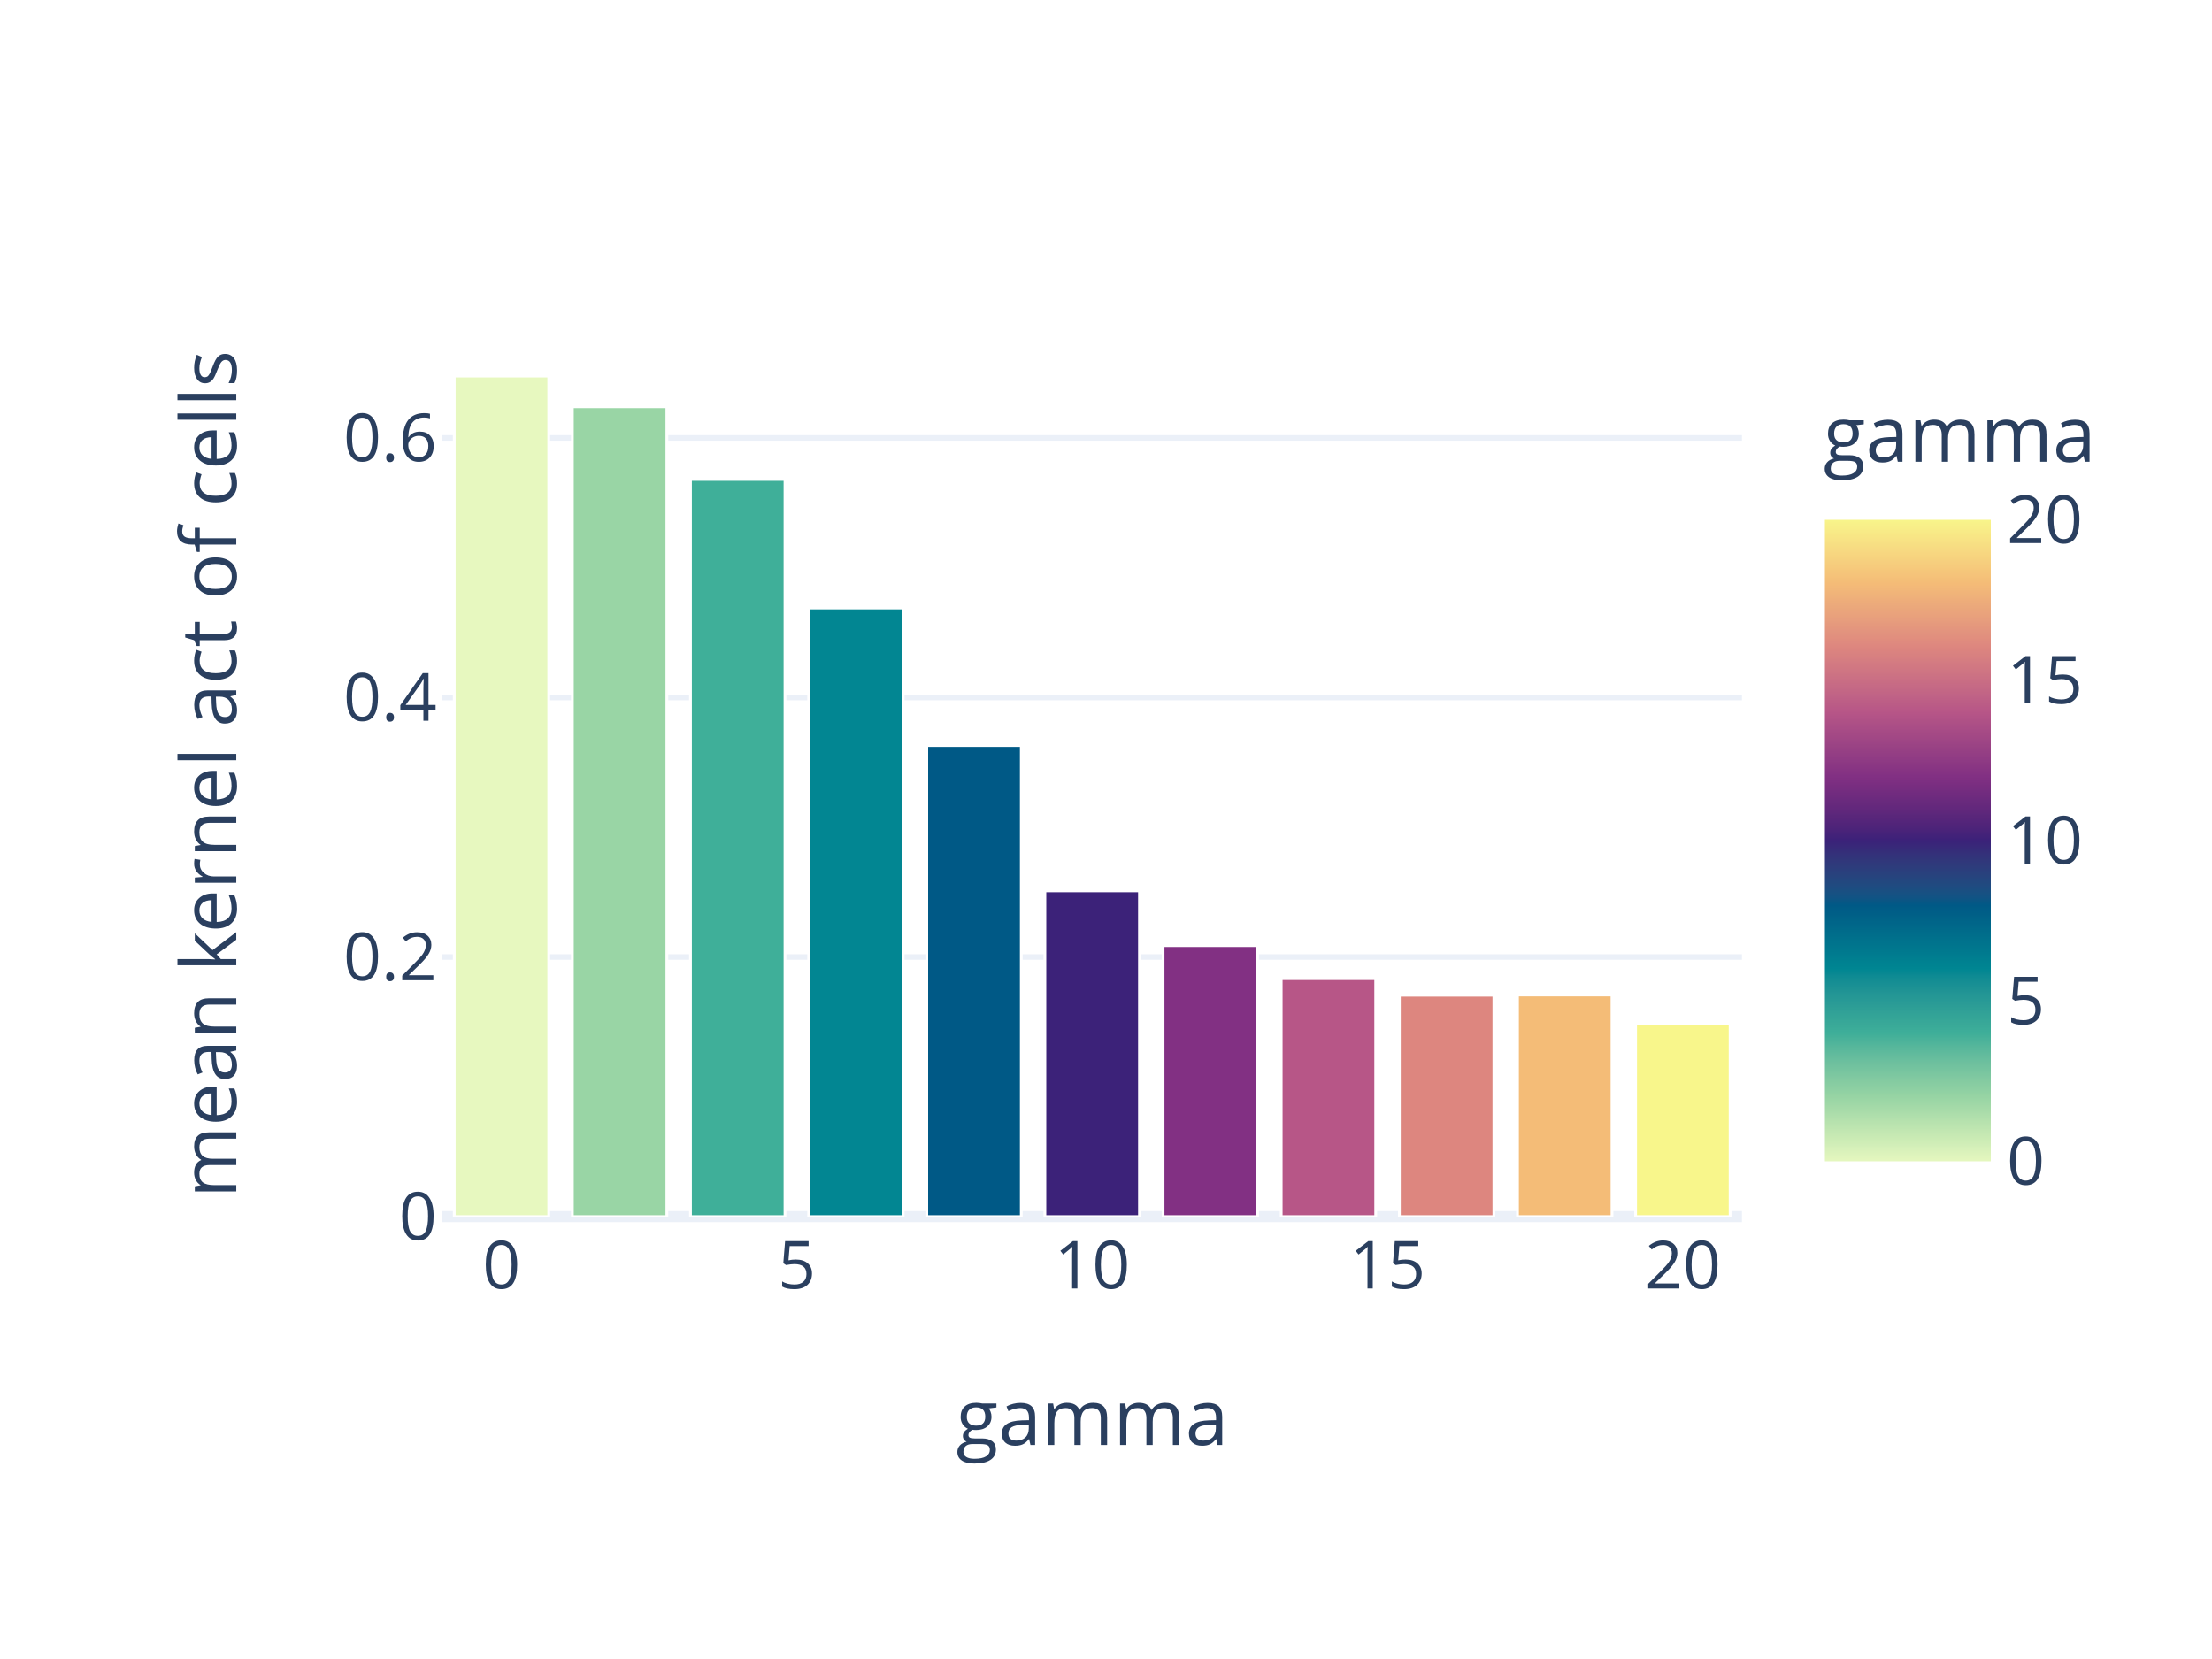
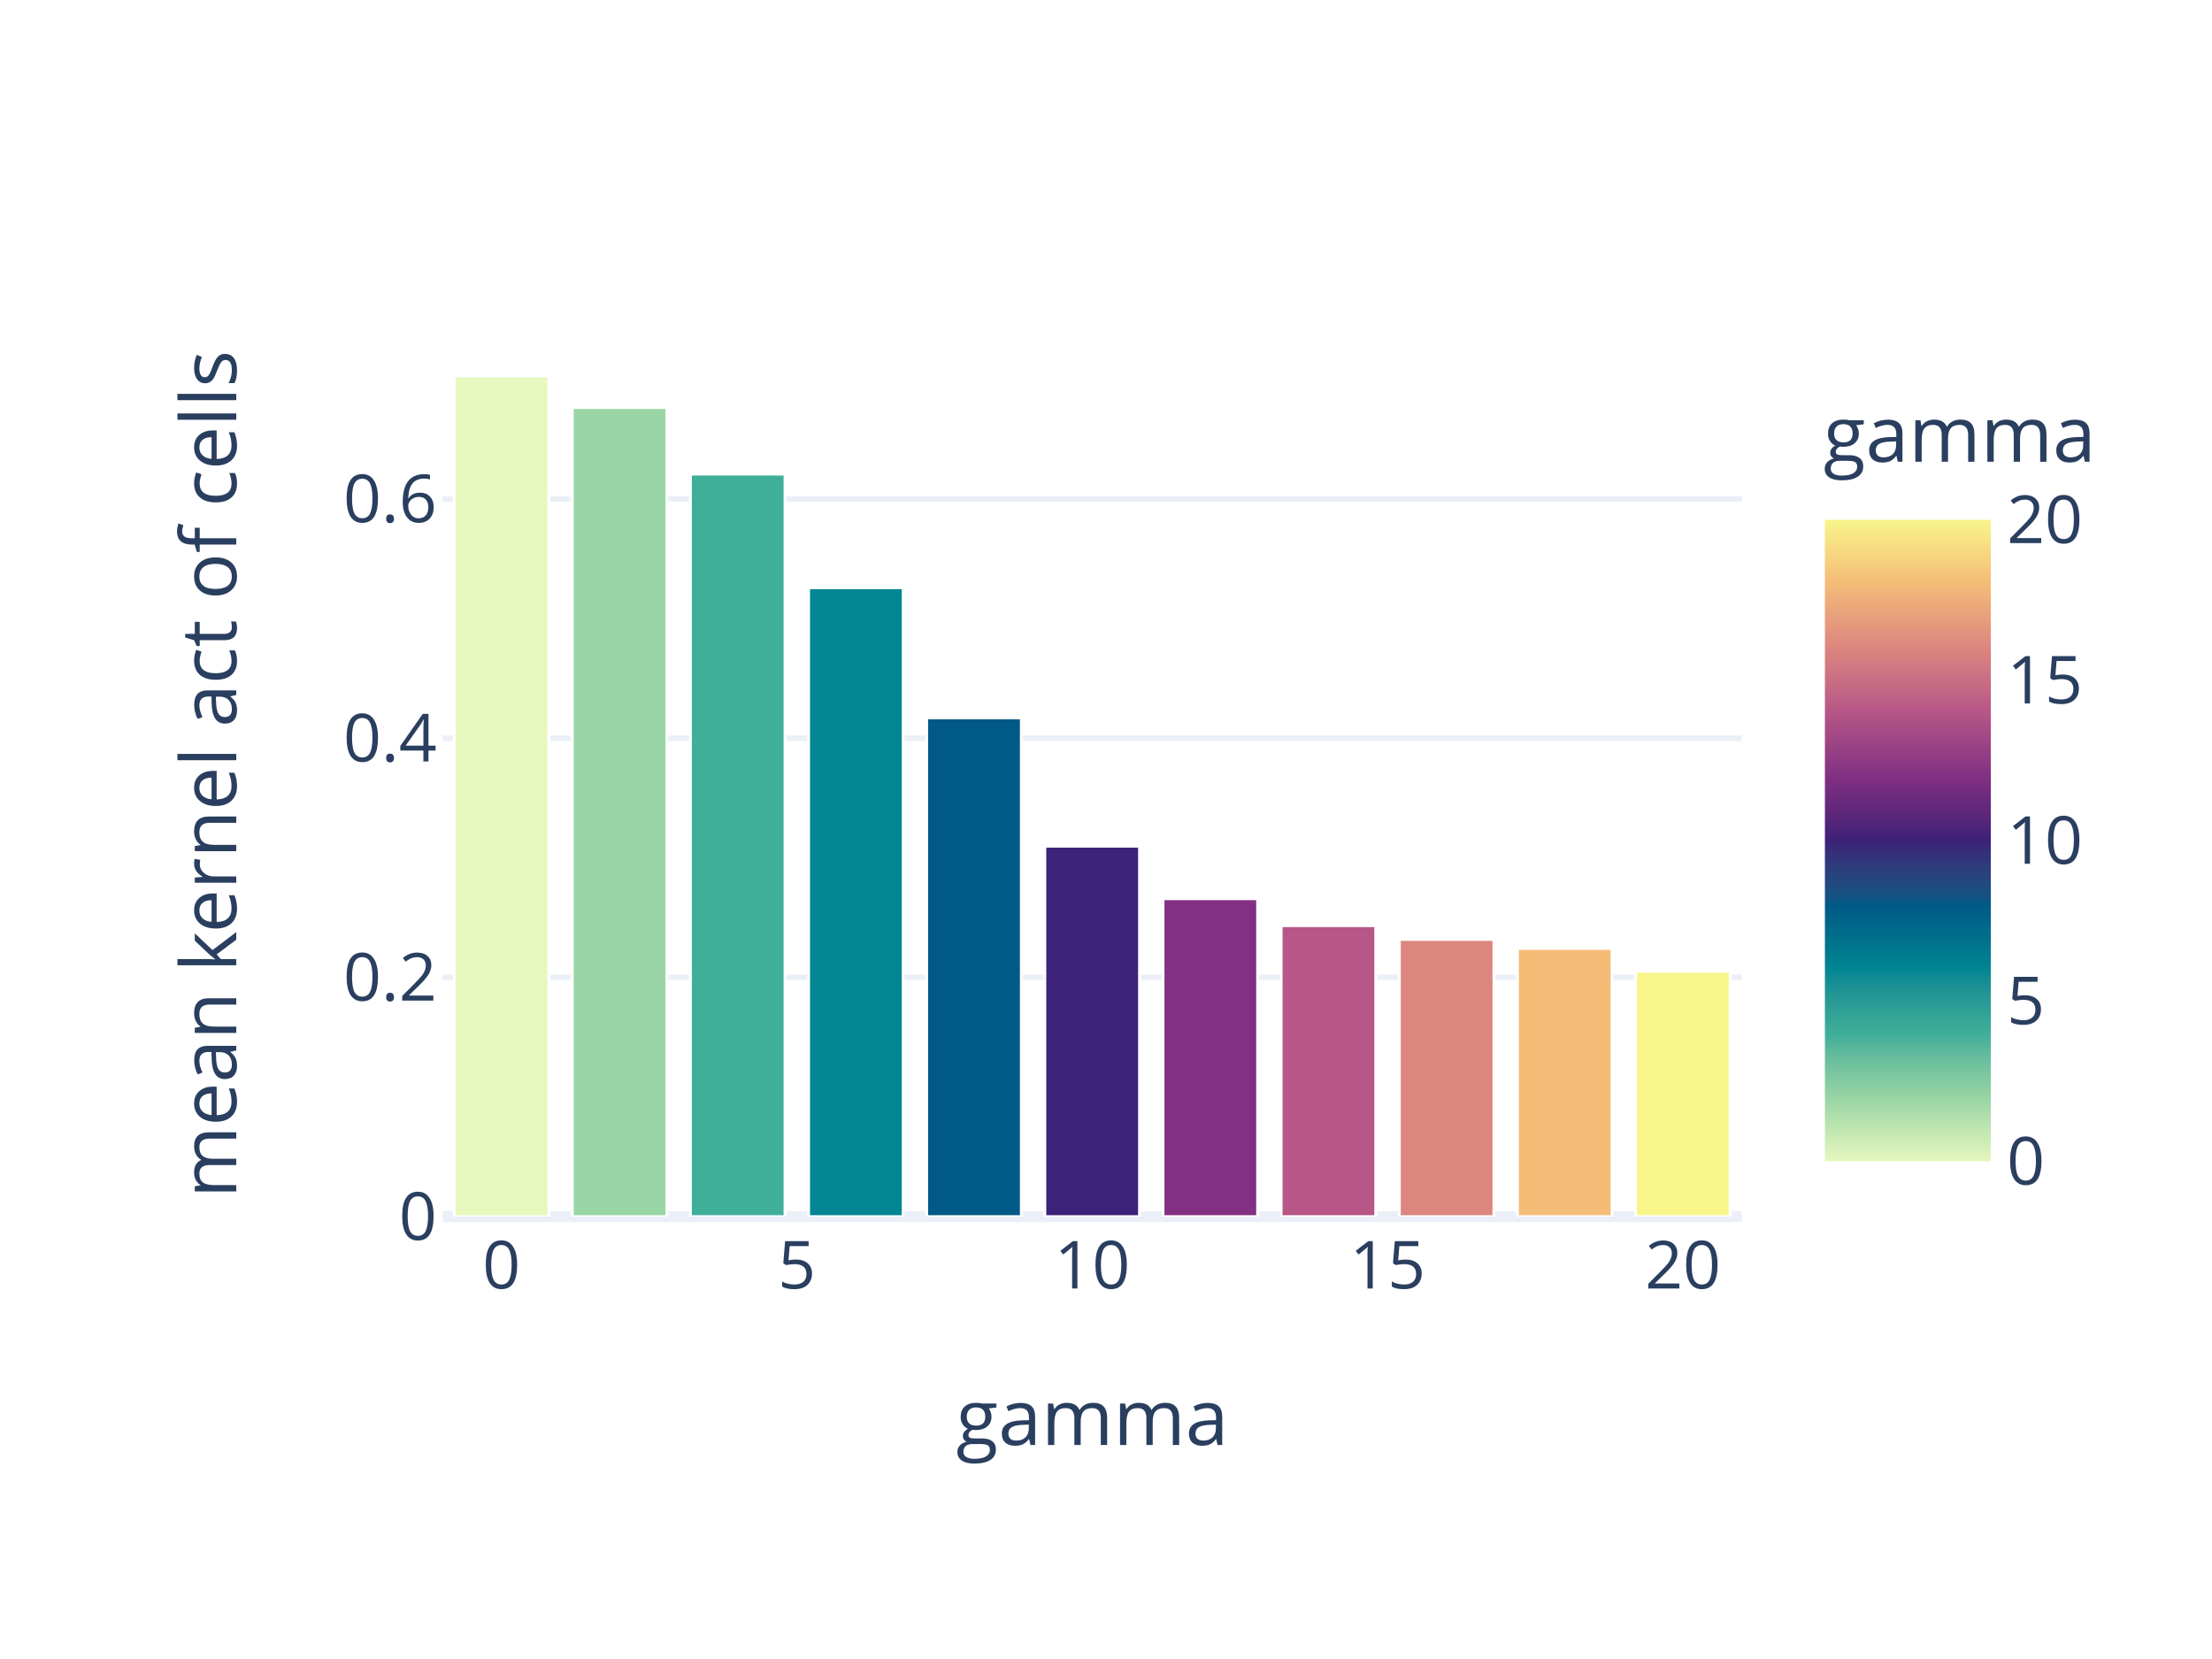
<svg xmlns="http://www.w3.org/2000/svg" class="main-svg" width="400" height="300" style="" viewBox="0 0 400 300">
  <rect x="0" y="0" width="400" height="300" style="fill: rgb(255, 255, 255); fill-opacity: 1;" />
-   <defs id="defs-7ba624">
+   <defs id="defs-e5027d">
    <g class="clips">
-       <clipPath id="clip7ba624xyplot" class="plotclip">
+       <clipPath id="clipe5027dxyplot" class="plotclip">
        <rect width="235" height="160" />
      </clipPath>
-       <clipPath class="axesclip" id="clip7ba624x">
+       <clipPath class="axesclip" id="clipe5027dx">
        <rect x="80" y="0" width="235" height="300" />
      </clipPath>
-       <clipPath class="axesclip" id="clip7ba624y">
+       <clipPath class="axesclip" id="clipe5027dy">
        <rect x="0" y="60" width="400" height="160" />
      </clipPath>
-       <clipPath class="axesclip" id="clip7ba624xy">
+       <clipPath class="axesclip" id="clipe5027dxy">
        <rect x="80" y="60" width="235" height="160" />
      </clipPath>
    </g>
    <g class="gradients">
-       <linearGradient x1="0" y1="1" x2="0" y2="0" gradientUnits="objectBoundingBox" id="g7ba624-cbcoloraxis">
+       <linearGradient x1="0" y1="1" x2="0" y2="0" gradientUnits="objectBoundingBox" id="ge5027d-cbcoloraxis">
        <stop offset="0%" stop-color="rgb(231, 248, 191)" stop-opacity="1" />
        <stop offset="0.392%" stop-color="rgb(228, 247, 190)" stop-opacity="1" />
        <stop offset="0.784%" stop-color="rgb(225, 245, 189)" stop-opacity="1" />
        <stop offset="1.176%" stop-color="rgb(222, 244, 188)" stop-opacity="1" />
        <stop offset="1.569%" stop-color="rgb(219, 242, 187)" stop-opacity="1" />
        <stop offset="1.961%" stop-color="rgb(216, 241, 186)" stop-opacity="1" />
        <stop offset="2.353%" stop-color="rgb(213, 240, 185)" stop-opacity="1" />
        <stop offset="2.745%" stop-color="rgb(210, 238, 184)" stop-opacity="1" />
        <stop offset="3.137%" stop-color="rgb(207, 237, 182)" stop-opacity="1" />
        <stop offset="3.529%" stop-color="rgb(204, 236, 181)" stop-opacity="1" />
        <stop offset="3.922%" stop-color="rgb(201, 234, 180)" stop-opacity="1" />
        <stop offset="4.314%" stop-color="rgb(198, 233, 179)" stop-opacity="1" />
        <stop offset="4.706%" stop-color="rgb(195, 231, 178)" stop-opacity="1" />
        <stop offset="5.098%" stop-color="rgb(192, 230, 177)" stop-opacity="1" />
        <stop offset="5.49%" stop-color="rgb(189, 229, 176)" stop-opacity="1" />
        <stop offset="5.882%" stop-color="rgb(186, 227, 175)" stop-opacity="1" />
        <stop offset="6.275%" stop-color="rgb(183, 226, 174)" stop-opacity="1" />
        <stop offset="6.667%" stop-color="rgb(180, 225, 173)" stop-opacity="1" />
        <stop offset="7.059%" stop-color="rgb(176, 223, 172)" stop-opacity="1" />
        <stop offset="7.451%" stop-color="rgb(173, 222, 171)" stop-opacity="1" />
        <stop offset="7.843%" stop-color="rgb(170, 220, 170)" stop-opacity="1" />
        <stop offset="8.235%" stop-color="rgb(167, 219, 169)" stop-opacity="1" />
        <stop offset="8.627%" stop-color="rgb(164, 218, 168)" stop-opacity="1" />
        <stop offset="9.02%" stop-color="rgb(160, 216, 167)" stop-opacity="1" />
        <stop offset="9.412%" stop-color="rgb(157, 215, 166)" stop-opacity="1" />
        <stop offset="9.804%" stop-color="rgb(154, 214, 165)" stop-opacity="1" />
        <stop offset="10.196%" stop-color="rgb(151, 212, 164)" stop-opacity="1" />
        <stop offset="10.588%" stop-color="rgb(148, 211, 163)" stop-opacity="1" />
        <stop offset="10.98%" stop-color="rgb(145, 209, 163)" stop-opacity="1" />
        <stop offset="11.373%" stop-color="rgb(142, 208, 163)" stop-opacity="1" />
        <stop offset="11.765%" stop-color="rgb(139, 206, 162)" stop-opacity="1" />
        <stop offset="12.157%" stop-color="rgb(136, 205, 162)" stop-opacity="1" />
        <stop offset="12.549%" stop-color="rgb(133, 203, 161)" stop-opacity="1" />
        <stop offset="12.941%" stop-color="rgb(130, 202, 161)" stop-opacity="1" />
        <stop offset="13.333%" stop-color="rgb(127, 200, 161)" stop-opacity="1" />
        <stop offset="13.725%" stop-color="rgb(124, 199, 160)" stop-opacity="1" />
        <stop offset="14.118%" stop-color="rgb(121, 197, 160)" stop-opacity="1" />
        <stop offset="14.51%" stop-color="rgb(117, 196, 159)" stop-opacity="1" />
        <stop offset="14.902%" stop-color="rgb(114, 194, 159)" stop-opacity="1" />
        <stop offset="15.294%" stop-color="rgb(111, 193, 158)" stop-opacity="1" />
        <stop offset="15.686%" stop-color="rgb(108, 191, 158)" stop-opacity="1" />
        <stop offset="16.078%" stop-color="rgb(104, 190, 158)" stop-opacity="1" />
        <stop offset="16.471%" stop-color="rgb(101, 188, 157)" stop-opacity="1" />
        <stop offset="16.863%" stop-color="rgb(97, 187, 157)" stop-opacity="1" />
        <stop offset="17.255%" stop-color="rgb(93, 185, 156)" stop-opacity="1" />
        <stop offset="17.647%" stop-color="rgb(89, 184, 156)" stop-opacity="1" />
        <stop offset="18.039%" stop-color="rgb(86, 182, 155)" stop-opacity="1" />
        <stop offset="18.431%" stop-color="rgb(81, 181, 155)" stop-opacity="1" />
        <stop offset="18.824%" stop-color="rgb(77, 179, 154)" stop-opacity="1" />
        <stop offset="19.216%" stop-color="rgb(73, 178, 154)" stop-opacity="1" />
        <stop offset="19.608%" stop-color="rgb(68, 176, 153)" stop-opacity="1" />
        <stop offset="20%" stop-color="rgb(63, 175, 153)" stop-opacity="1" />
        <stop offset="20.392%" stop-color="rgb(61, 173, 153)" stop-opacity="1" />
        <stop offset="20.784%" stop-color="rgb(60, 172, 153)" stop-opacity="1" />
        <stop offset="21.176%" stop-color="rgb(58, 170, 152)" stop-opacity="1" />
        <stop offset="21.569%" stop-color="rgb(57, 168, 152)" stop-opacity="1" />
        <stop offset="21.961%" stop-color="rgb(55, 167, 152)" stop-opacity="1" />
        <stop offset="22.353%" stop-color="rgb(53, 165, 151)" stop-opacity="1" />
        <stop offset="22.745%" stop-color="rgb(51, 164, 151)" stop-opacity="1" />
        <stop offset="23.137%" stop-color="rgb(50, 162, 151)" stop-opacity="1" />
        <stop offset="23.529%" stop-color="rgb(48, 160, 151)" stop-opacity="1" />
        <stop offset="23.922%" stop-color="rgb(46, 159, 150)" stop-opacity="1" />
        <stop offset="24.314%" stop-color="rgb(44, 157, 150)" stop-opacity="1" />
        <stop offset="24.706%" stop-color="rgb(42, 155, 150)" stop-opacity="1" />
        <stop offset="25.098%" stop-color="rgb(40, 154, 150)" stop-opacity="1" />
        <stop offset="25.49%" stop-color="rgb(38, 152, 149)" stop-opacity="1" />
        <stop offset="25.882%" stop-color="rgb(36, 151, 149)" stop-opacity="1" />
        <stop offset="26.275%" stop-color="rgb(34, 149, 149)" stop-opacity="1" />
        <stop offset="26.667%" stop-color="rgb(31, 147, 148)" stop-opacity="1" />
        <stop offset="27.059%" stop-color="rgb(29, 146, 148)" stop-opacity="1" />
        <stop offset="27.451%" stop-color="rgb(26, 144, 148)" stop-opacity="1" />
        <stop offset="27.843%" stop-color="rgb(23, 143, 148)" stop-opacity="1" />
        <stop offset="28.235%" stop-color="rgb(20, 141, 147)" stop-opacity="1" />
        <stop offset="28.627%" stop-color="rgb(17, 140, 147)" stop-opacity="1" />
        <stop offset="29.02%" stop-color="rgb(13, 138, 147)" stop-opacity="1" />
        <stop offset="29.412%" stop-color="rgb(8, 136, 146)" stop-opacity="1" />
        <stop offset="29.804%" stop-color="rgb(3, 135, 146)" stop-opacity="1" />
        <stop offset="30.196%" stop-color="rgb(0, 133, 146)" stop-opacity="1" />
        <stop offset="30.588%" stop-color="rgb(0, 131, 145)" stop-opacity="1" />
        <stop offset="30.98%" stop-color="rgb(0, 130, 145)" stop-opacity="1" />
        <stop offset="31.373%" stop-color="rgb(0, 128, 144)" stop-opacity="1" />
        <stop offset="31.765%" stop-color="rgb(0, 126, 144)" stop-opacity="1" />
        <stop offset="32.157%" stop-color="rgb(0, 124, 143)" stop-opacity="1" />
        <stop offset="32.549%" stop-color="rgb(0, 122, 143)" stop-opacity="1" />
        <stop offset="32.941%" stop-color="rgb(0, 121, 142)" stop-opacity="1" />
        <stop offset="33.333%" stop-color="rgb(0, 119, 142)" stop-opacity="1" />
        <stop offset="33.725%" stop-color="rgb(0, 117, 141)" stop-opacity="1" />
        <stop offset="34.118%" stop-color="rgb(0, 115, 141)" stop-opacity="1" />
        <stop offset="34.51%" stop-color="rgb(0, 114, 140)" stop-opacity="1" />
        <stop offset="34.902%" stop-color="rgb(0, 112, 140)" stop-opacity="1" />
        <stop offset="35.294%" stop-color="rgb(0, 110, 139)" stop-opacity="1" />
        <stop offset="35.686%" stop-color="rgb(0, 108, 139)" stop-opacity="1" />
        <stop offset="36.078%" stop-color="rgb(0, 107, 138)" stop-opacity="1" />
        <stop offset="36.471%" stop-color="rgb(0, 105, 138)" stop-opacity="1" />
        <stop offset="36.863%" stop-color="rgb(0, 103, 137)" stop-opacity="1" />
        <stop offset="37.255%" stop-color="rgb(0, 101, 137)" stop-opacity="1" />
        <stop offset="37.647%" stop-color="rgb(0, 100, 136)" stop-opacity="1" />
        <stop offset="38.039%" stop-color="rgb(0, 98, 136)" stop-opacity="1" />
        <stop offset="38.431%" stop-color="rgb(0, 96, 135)" stop-opacity="1" />
        <stop offset="38.824%" stop-color="rgb(0, 94, 135)" stop-opacity="1" />
        <stop offset="39.216%" stop-color="rgb(0, 93, 135)" stop-opacity="1" />
        <stop offset="39.608%" stop-color="rgb(0, 91, 134)" stop-opacity="1" />
        <stop offset="40%" stop-color="rgb(0, 89, 134)" stop-opacity="1" />
        <stop offset="40.392%" stop-color="rgb(6, 87, 133)" stop-opacity="1" />
        <stop offset="40.784%" stop-color="rgb(12, 85, 132)" stop-opacity="1" />
        <stop offset="41.176%" stop-color="rgb(17, 83, 132)" stop-opacity="1" />
        <stop offset="41.569%" stop-color="rgb(21, 82, 131)" stop-opacity="1" />
        <stop offset="41.961%" stop-color="rgb(24, 80, 130)" stop-opacity="1" />
        <stop offset="42.353%" stop-color="rgb(27, 78, 129)" stop-opacity="1" />
        <stop offset="42.745%" stop-color="rgb(30, 76, 129)" stop-opacity="1" />
        <stop offset="43.137%" stop-color="rgb(32, 74, 128)" stop-opacity="1" />
        <stop offset="43.529%" stop-color="rgb(34, 72, 127)" stop-opacity="1" />
        <stop offset="43.922%" stop-color="rgb(36, 70, 127)" stop-opacity="1" />
        <stop offset="44.314%" stop-color="rgb(38, 68, 126)" stop-opacity="1" />
        <stop offset="44.706%" stop-color="rgb(40, 66, 125)" stop-opacity="1" />
        <stop offset="45.098%" stop-color="rgb(42, 64, 125)" stop-opacity="1" />
        <stop offset="45.49%" stop-color="rgb(43, 62, 124)" stop-opacity="1" />
        <stop offset="45.882%" stop-color="rgb(45, 60, 124)" stop-opacity="1" />
        <stop offset="46.275%" stop-color="rgb(46, 58, 123)" stop-opacity="1" />
        <stop offset="46.667%" stop-color="rgb(48, 56, 123)" stop-opacity="1" />
        <stop offset="47.059%" stop-color="rgb(49, 54, 122)" stop-opacity="1" />
        <stop offset="47.451%" stop-color="rgb(50, 51, 122)" stop-opacity="1" />
        <stop offset="47.843%" stop-color="rgb(52, 49, 122)" stop-opacity="1" />
        <stop offset="48.235%" stop-color="rgb(53, 46, 121)" stop-opacity="1" />
        <stop offset="48.627%" stop-color="rgb(54, 44, 121)" stop-opacity="1" />
        <stop offset="49.02%" stop-color="rgb(56, 41, 121)" stop-opacity="1" />
        <stop offset="49.412%" stop-color="rgb(57, 38, 121)" stop-opacity="1" />
        <stop offset="49.804%" stop-color="rgb(58, 35, 121)" stop-opacity="1" />
        <stop offset="50.196%" stop-color="rgb(61, 33, 121)" stop-opacity="1" />
        <stop offset="50.588%" stop-color="rgb(65, 34, 121)" stop-opacity="1" />
        <stop offset="50.98%" stop-color="rgb(68, 34, 121)" stop-opacity="1" />
        <stop offset="51.373%" stop-color="rgb(72, 35, 121)" stop-opacity="1" />
        <stop offset="51.765%" stop-color="rgb(75, 35, 121)" stop-opacity="1" />
        <stop offset="52.157%" stop-color="rgb(78, 36, 121)" stop-opacity="1" />
        <stop offset="52.549%" stop-color="rgb(81, 36, 121)" stop-opacity="1" />
        <stop offset="52.941%" stop-color="rgb(84, 37, 122)" stop-opacity="1" />
        <stop offset="53.333%" stop-color="rgb(87, 37, 122)" stop-opacity="1" />
        <stop offset="53.725%" stop-color="rgb(89, 38, 122)" stop-opacity="1" />
        <stop offset="54.118%" stop-color="rgb(92, 39, 123)" stop-opacity="1" />
        <stop offset="54.51%" stop-color="rgb(95, 39, 123)" stop-opacity="1" />
        <stop offset="54.902%" stop-color="rgb(98, 40, 124)" stop-opacity="1" />
        <stop offset="55.294%" stop-color="rgb(100, 40, 124)" stop-opacity="1" />
        <stop offset="55.686%" stop-color="rgb(103, 41, 124)" stop-opacity="1" />
        <stop offset="56.078%" stop-color="rgb(105, 42, 125)" stop-opacity="1" />
        <stop offset="56.471%" stop-color="rgb(108, 42, 126)" stop-opacity="1" />
        <stop offset="56.863%" stop-color="rgb(110, 43, 126)" stop-opacity="1" />
        <stop offset="57.255%" stop-color="rgb(113, 43, 127)" stop-opacity="1" />
        <stop offset="57.647%" stop-color="rgb(115, 44, 127)" stop-opacity="1" />
        <stop offset="58.039%" stop-color="rgb(118, 45, 128)" stop-opacity="1" />
        <stop offset="58.431%" stop-color="rgb(120, 45, 128)" stop-opacity="1" />
        <stop offset="58.824%" stop-color="rgb(123, 46, 129)" stop-opacity="1" />
        <stop offset="59.216%" stop-color="rgb(125, 47, 130)" stop-opacity="1" />
        <stop offset="59.608%" stop-color="rgb(128, 47, 130)" stop-opacity="1" />
        <stop offset="60%" stop-color="rgb(130, 48, 131)" stop-opacity="1" />
        <stop offset="60.392%" stop-color="rgb(132, 50, 131)" stop-opacity="1" />
        <stop offset="60.784%" stop-color="rgb(134, 51, 131)" stop-opacity="1" />
        <stop offset="61.176%" stop-color="rgb(136, 53, 131)" stop-opacity="1" />
        <stop offset="61.569%" stop-color="rgb(138, 54, 131)" stop-opacity="1" />
        <stop offset="61.961%" stop-color="rgb(140, 56, 131)" stop-opacity="1" />
        <stop offset="62.353%" stop-color="rgb(142, 58, 132)" stop-opacity="1" />
        <stop offset="62.745%" stop-color="rgb(144, 59, 132)" stop-opacity="1" />
        <stop offset="63.137%" stop-color="rgb(146, 61, 132)" stop-opacity="1" />
        <stop offset="63.529%" stop-color="rgb(148, 62, 132)" stop-opacity="1" />
        <stop offset="63.922%" stop-color="rgb(150, 64, 132)" stop-opacity="1" />
        <stop offset="64.314%" stop-color="rgb(152, 65, 132)" stop-opacity="1" />
        <stop offset="64.706%" stop-color="rgb(154, 67, 132)" stop-opacity="1" />
        <stop offset="65.098%" stop-color="rgb(156, 68, 133)" stop-opacity="1" />
        <stop offset="65.49%" stop-color="rgb(159, 70, 133)" stop-opacity="1" />
        <stop offset="65.882%" stop-color="rgb(161, 71, 133)" stop-opacity="1" />
        <stop offset="66.275%" stop-color="rgb(163, 72, 133)" stop-opacity="1" />
        <stop offset="66.667%" stop-color="rgb(165, 74, 133)" stop-opacity="1" />
        <stop offset="67.059%" stop-color="rgb(167, 75, 134)" stop-opacity="1" />
        <stop offset="67.451%" stop-color="rgb(169, 77, 134)" stop-opacity="1" />
        <stop offset="67.843%" stop-color="rgb(171, 78, 134)" stop-opacity="1" />
        <stop offset="68.235%" stop-color="rgb(173, 80, 134)" stop-opacity="1" />
        <stop offset="68.627%" stop-color="rgb(175, 81, 134)" stop-opacity="1" />
        <stop offset="69.02%" stop-color="rgb(178, 82, 135)" stop-opacity="1" />
        <stop offset="69.412%" stop-color="rgb(180, 84, 135)" stop-opacity="1" />
        <stop offset="69.804%" stop-color="rgb(182, 85, 135)" stop-opacity="1" />
        <stop offset="70.196%" stop-color="rgb(184, 87, 135)" stop-opacity="1" />
        <stop offset="70.588%" stop-color="rgb(185, 89, 135)" stop-opacity="1" />
        <stop offset="70.98%" stop-color="rgb(186, 91, 134)" stop-opacity="1" />
        <stop offset="71.373%" stop-color="rgb(188, 93, 134)" stop-opacity="1" />
        <stop offset="71.765%" stop-color="rgb(189, 95, 134)" stop-opacity="1" />
        <stop offset="72.157%" stop-color="rgb(191, 97, 134)" stop-opacity="1" />
        <stop offset="72.549%" stop-color="rgb(192, 99, 134)" stop-opacity="1" />
        <stop offset="72.941%" stop-color="rgb(194, 101, 133)" stop-opacity="1" />
        <stop offset="73.333%" stop-color="rgb(195, 103, 133)" stop-opacity="1" />
        <stop offset="73.725%" stop-color="rgb(197, 105, 133)" stop-opacity="1" />
        <stop offset="74.118%" stop-color="rgb(198, 106, 133)" stop-opacity="1" />
        <stop offset="74.51%" stop-color="rgb(200, 108, 132)" stop-opacity="1" />
        <stop offset="74.902%" stop-color="rgb(201, 110, 132)" stop-opacity="1" />
        <stop offset="75.294%" stop-color="rgb(203, 112, 132)" stop-opacity="1" />
        <stop offset="75.686%" stop-color="rgb(204, 114, 131)" stop-opacity="1" />
        <stop offset="76.078%" stop-color="rgb(206, 116, 131)" stop-opacity="1" />
        <stop offset="76.471%" stop-color="rgb(207, 118, 131)" stop-opacity="1" />
        <stop offset="76.863%" stop-color="rgb(209, 119, 130)" stop-opacity="1" />
        <stop offset="77.255%" stop-color="rgb(210, 121, 130)" stop-opacity="1" />
        <stop offset="77.647%" stop-color="rgb(212, 123, 130)" stop-opacity="1" />
        <stop offset="78.039%" stop-color="rgb(213, 125, 129)" stop-opacity="1" />
        <stop offset="78.431%" stop-color="rgb(215, 127, 129)" stop-opacity="1" />
        <stop offset="78.824%" stop-color="rgb(216, 129, 128)" stop-opacity="1" />
        <stop offset="79.216%" stop-color="rgb(218, 130, 128)" stop-opacity="1" />
        <stop offset="79.608%" stop-color="rgb(219, 132, 127)" stop-opacity="1" />
        <stop offset="80%" stop-color="rgb(221, 134, 127)" stop-opacity="1" />
        <stop offset="80.392%" stop-color="rgb(222, 136, 127)" stop-opacity="1" />
        <stop offset="80.784%" stop-color="rgb(223, 138, 127)" stop-opacity="1" />
        <stop offset="81.176%" stop-color="rgb(224, 141, 126)" stop-opacity="1" />
        <stop offset="81.569%" stop-color="rgb(225, 143, 126)" stop-opacity="1" />
        <stop offset="81.961%" stop-color="rgb(225, 145, 126)" stop-opacity="1" />
        <stop offset="82.353%" stop-color="rgb(226, 147, 126)" stop-opacity="1" />
        <stop offset="82.745%" stop-color="rgb(227, 149, 126)" stop-opacity="1" />
        <stop offset="83.137%" stop-color="rgb(228, 151, 125)" stop-opacity="1" />
        <stop offset="83.529%" stop-color="rgb(229, 153, 125)" stop-opacity="1" />
        <stop offset="83.922%" stop-color="rgb(230, 155, 125)" stop-opacity="1" />
        <stop offset="84.314%" stop-color="rgb(231, 158, 125)" stop-opacity="1" />
        <stop offset="84.706%" stop-color="rgb(232, 160, 124)" stop-opacity="1" />
        <stop offset="85.098%" stop-color="rgb(233, 162, 124)" stop-opacity="1" />
        <stop offset="85.49%" stop-color="rgb(234, 164, 124)" stop-opacity="1" />
        <stop offset="85.882%" stop-color="rgb(234, 166, 123)" stop-opacity="1" />
        <stop offset="86.275%" stop-color="rgb(235, 168, 123)" stop-opacity="1" />
        <stop offset="86.667%" stop-color="rgb(236, 170, 123)" stop-opacity="1" />
        <stop offset="87.059%" stop-color="rgb(237, 172, 122)" stop-opacity="1" />
        <stop offset="87.451%" stop-color="rgb(238, 174, 122)" stop-opacity="1" />
        <stop offset="87.843%" stop-color="rgb(239, 177, 122)" stop-opacity="1" />
        <stop offset="88.235%" stop-color="rgb(240, 179, 121)" stop-opacity="1" />
        <stop offset="88.627%" stop-color="rgb(241, 181, 121)" stop-opacity="1" />
        <stop offset="89.02%" stop-color="rgb(242, 183, 120)" stop-opacity="1" />
        <stop offset="89.412%" stop-color="rgb(243, 185, 120)" stop-opacity="1" />
        <stop offset="89.804%" stop-color="rgb(244, 187, 119)" stop-opacity="1" />
        <stop offset="90.196%" stop-color="rgb(244, 189, 119)" stop-opacity="1" />
        <stop offset="90.588%" stop-color="rgb(244, 191, 120)" stop-opacity="1" />
        <stop offset="90.98%" stop-color="rgb(245, 194, 121)" stop-opacity="1" />
        <stop offset="91.373%" stop-color="rgb(245, 196, 122)" stop-opacity="1" />
        <stop offset="91.765%" stop-color="rgb(245, 198, 122)" stop-opacity="1" />
        <stop offset="92.157%" stop-color="rgb(246, 201, 123)" stop-opacity="1" />
        <stop offset="92.549%" stop-color="rgb(246, 203, 124)" stop-opacity="1" />
        <stop offset="92.941%" stop-color="rgb(246, 205, 125)" stop-opacity="1" />
        <stop offset="93.333%" stop-color="rgb(246, 207, 126)" stop-opacity="1" />
        <stop offset="93.725%" stop-color="rgb(246, 210, 126)" stop-opacity="1" />
        <stop offset="94.118%" stop-color="rgb(247, 212, 127)" stop-opacity="1" />
        <stop offset="94.51%" stop-color="rgb(247, 214, 128)" stop-opacity="1" />
        <stop offset="94.902%" stop-color="rgb(247, 216, 129)" stop-opacity="1" />
        <stop offset="95.294%" stop-color="rgb(247, 219, 130)" stop-opacity="1" />
        <stop offset="95.686%" stop-color="rgb(247, 221, 130)" stop-opacity="1" />
        <stop offset="96.078%" stop-color="rgb(247, 223, 131)" stop-opacity="1" />
        <stop offset="96.471%" stop-color="rgb(248, 226, 132)" stop-opacity="1" />
        <stop offset="96.863%" stop-color="rgb(248, 228, 133)" stop-opacity="1" />
        <stop offset="97.255%" stop-color="rgb(248, 230, 133)" stop-opacity="1" />
        <stop offset="97.647%" stop-color="rgb(248, 232, 134)" stop-opacity="1" />
        <stop offset="98.039%" stop-color="rgb(248, 235, 135)" stop-opacity="1" />
        <stop offset="98.431%" stop-color="rgb(248, 237, 136)" stop-opacity="1" />
        <stop offset="98.824%" stop-color="rgb(248, 239, 137)" stop-opacity="1" />
        <stop offset="99.216%" stop-color="rgb(248, 241, 137)" stop-opacity="1" />
        <stop offset="99.608%" stop-color="rgb(248, 244, 138)" stop-opacity="1" />
        <stop offset="100%" stop-color="rgb(248, 246, 139)" stop-opacity="1" />
      </linearGradient>
    </g>
    <g class="patterns" />
  </defs>
  <g class="bglayer" />
  <g class="layer-below">
    <g class="imagelayer" />
    <g class="shapelayer" />
  </g>
  <g class="cartesianlayer">
    <g class="subplot xy">
      <g class="layer-subplot">
        <g class="shapelayer" />
        <g class="imagelayer" />
      </g>
      <g class="minor-gridlayer">
        <g class="x" />
        <g class="y" />
      </g>
      <g class="gridlayer">
        <g class="x" />
        <g class="y">
-           <path class="ygrid crisp" transform="translate(0,173.06)" d="M80,0h235" style="stroke: rgb(235, 240, 248); stroke-opacity: 1; stroke-width: 1px;" />
-           <path class="ygrid crisp" transform="translate(0,126.13)" d="M80,0h235" style="stroke: rgb(235, 240, 248); stroke-opacity: 1; stroke-width: 1px;" />
-           <path class="ygrid crisp" transform="translate(0,79.19)" d="M80,0h235" style="stroke: rgb(235, 240, 248); stroke-opacity: 1; stroke-width: 1px;" />
+           <path class="ygrid crisp" transform="translate(0,176.74)" d="M80,0h235" style="stroke: rgb(235, 240, 248); stroke-opacity: 1; stroke-width: 1px;" />
+           <path class="ygrid crisp" transform="translate(0,133.49)" d="M80,0h235" style="stroke: rgb(235, 240, 248); stroke-opacity: 1; stroke-width: 1px;" />
+           <path class="ygrid crisp" transform="translate(0,90.23)" d="M80,0h235" style="stroke: rgb(235, 240, 248); stroke-opacity: 1; stroke-width: 1px;" />
        </g>
      </g>
      <g class="zerolinelayer">
        <path class="yzl zl crisp" transform="translate(0,220)" d="M80,0h235" style="stroke: rgb(235, 240, 248); stroke-opacity: 1; stroke-width: 2px;" />
      </g>
      <g class="layer-between">
        <g class="shapelayer" />
        <g class="imagelayer" />
      </g>
      <path class="xlines-below" />
      <path class="ylines-below" />
      <g class="overlines-below" />
      <g class="xaxislayer-below" />
      <g class="yaxislayer-below" />
      <g class="overaxes-below" />
      <g class="overplot">
-         <g class="xy" transform="translate(80,60)" clip-path="url(#clip7ba624xyplot)">
+         <g class="xy" transform="translate(80,60)" clip-path="url(#clipe5027dxyplot)">
          <g class="barlayer mlayer">
            <g class="trace bars" style="opacity: 1;">
              <g class="points">
                <g class="point">
                  <path d="M2.14,160V8H19.23V160Z" style="vector-effect: none; opacity: 1; stroke-width: 0.5px; fill: rgb(231, 248, 191); fill-opacity: 1; stroke: rgb(255, 255, 255); stroke-opacity: 1;" />
                </g>
                <g class="point">
-                   <path d="M23.5,160V13.55H40.59V160Z" style="vector-effect: none; opacity: 1; stroke-width: 0.5px; fill: rgb(153, 213, 165); fill-opacity: 1; stroke: rgb(255, 255, 255); stroke-opacity: 1;" />
-                 </g>
-                 <g class="point">
-                   <path d="M44.86,160V26.7H61.95V160Z" style="vector-effect: none; opacity: 1; stroke-width: 0.5px; fill: rgb(63, 175, 153); fill-opacity: 1; stroke: rgb(255, 255, 255); stroke-opacity: 1;" />
-                 </g>
-                 <g class="point">
-                   <path d="M66.23,160V49.94H83.32V160Z" style="vector-effect: none; opacity: 1; stroke-width: 0.5px; fill: rgb(2, 134, 146); fill-opacity: 1; stroke: rgb(255, 255, 255); stroke-opacity: 1;" />
-                 </g>
-                 <g class="point">
-                   <path d="M87.59,160V74.81H104.68V160Z" style="vector-effect: none; opacity: 1; stroke-width: 0.5px; fill: rgb(0, 89, 134); fill-opacity: 1; stroke: rgb(255, 255, 255); stroke-opacity: 1;" />
-                 </g>
-                 <g class="point">
-                   <path d="M108.95,160V101.09H126.05V160Z" style="vector-effect: none; opacity: 1; stroke-width: 0.5px; fill: rgb(60, 34, 121); fill-opacity: 1; stroke: rgb(255, 255, 255); stroke-opacity: 1;" />
-                 </g>
-                 <g class="point">
-                   <path d="M130.32,160V110.99H147.41V160Z" style="vector-effect: none; opacity: 1; stroke-width: 0.5px; fill: rgb(130, 48, 131); fill-opacity: 1; stroke: rgb(255, 255, 255); stroke-opacity: 1;" />
-                 </g>
-                 <g class="point">
-                   <path d="M151.68,160V116.97H168.77V160Z" style="vector-effect: none; opacity: 1; stroke-width: 0.5px; fill: rgb(183, 86, 135); fill-opacity: 1; stroke: rgb(255, 255, 255); stroke-opacity: 1;" />
-                 </g>
-                 <g class="point">
-                   <path d="M173.05,160V119.97H190.14V160Z" style="vector-effect: none; opacity: 1; stroke-width: 0.5px; fill: rgb(221, 134, 127); fill-opacity: 1; stroke: rgb(255, 255, 255); stroke-opacity: 1;" />
-                 </g>
-                 <g class="point">
-                   <path d="M194.41,160V119.93H211.5V160Z" style="vector-effect: none; opacity: 1; stroke-width: 0.5px; fill: rgb(244, 188, 119); fill-opacity: 1; stroke: rgb(255, 255, 255); stroke-opacity: 1;" />
-                 </g>
-                 <g class="point">
-                   <path d="M215.77,160V125.09H232.86V160Z" style="vector-effect: none; opacity: 1; stroke-width: 0.5px; fill: rgb(248, 246, 139); fill-opacity: 1; stroke: rgb(255, 255, 255); stroke-opacity: 1;" />
+                   <path d="M23.5,160V13.7H40.59V160Z" style="vector-effect: none; opacity: 1; stroke-width: 0.5px; fill: rgb(153, 213, 165); fill-opacity: 1; stroke: rgb(255, 255, 255); stroke-opacity: 1;" />
+                 </g>
+                 <g class="point">
+                   <path d="M44.86,160V25.74H61.95V160Z" style="vector-effect: none; opacity: 1; stroke-width: 0.5px; fill: rgb(63, 175, 153); fill-opacity: 1; stroke: rgb(255, 255, 255); stroke-opacity: 1;" />
+                 </g>
+                 <g class="point">
+                   <path d="M66.23,160V46.29H83.32V160Z" style="vector-effect: none; opacity: 1; stroke-width: 0.5px; fill: rgb(2, 134, 146); fill-opacity: 1; stroke: rgb(255, 255, 255); stroke-opacity: 1;" />
+                 </g>
+                 <g class="point">
+                   <path d="M87.59,160V69.83H104.68V160Z" style="vector-effect: none; opacity: 1; stroke-width: 0.5px; fill: rgb(0, 89, 134); fill-opacity: 1; stroke: rgb(255, 255, 255); stroke-opacity: 1;" />
+                 </g>
+                 <g class="point">
+                   <path d="M108.95,160V93.03H126.05V160Z" style="vector-effect: none; opacity: 1; stroke-width: 0.5px; fill: rgb(60, 34, 121); fill-opacity: 1; stroke: rgb(255, 255, 255); stroke-opacity: 1;" />
+                 </g>
+                 <g class="point">
+                   <path d="M130.32,160V102.53H147.41V160Z" style="vector-effect: none; opacity: 1; stroke-width: 0.5px; fill: rgb(130, 48, 131); fill-opacity: 1; stroke: rgb(255, 255, 255); stroke-opacity: 1;" />
+                 </g>
+                 <g class="point">
+                   <path d="M151.68,160V107.4H168.77V160Z" style="vector-effect: none; opacity: 1; stroke-width: 0.5px; fill: rgb(183, 86, 135); fill-opacity: 1; stroke: rgb(255, 255, 255); stroke-opacity: 1;" />
+                 </g>
+                 <g class="point">
+                   <path d="M173.05,160V109.89H190.14V160Z" style="vector-effect: none; opacity: 1; stroke-width: 0.5px; fill: rgb(221, 134, 127); fill-opacity: 1; stroke: rgb(255, 255, 255); stroke-opacity: 1;" />
+                 </g>
+                 <g class="point">
+                   <path d="M194.41,160V111.51H211.5V160Z" style="vector-effect: none; opacity: 1; stroke-width: 0.5px; fill: rgb(244, 188, 119); fill-opacity: 1; stroke: rgb(255, 255, 255); stroke-opacity: 1;" />
+                 </g>
+                 <g class="point">
+                   <path d="M215.77,160V115.65H232.86V160Z" style="vector-effect: none; opacity: 1; stroke-width: 0.5px; fill: rgb(248, 246, 139); fill-opacity: 1; stroke: rgb(255, 255, 255); stroke-opacity: 1;" />
                </g>
              </g>
            </g>
          </g>
        </g>
      </g>
      <g class="zerolinelayer-above" />
      <path class="xlines-above crisp" d="M0,0" style="fill: none;" />
      <path class="ylines-above crisp" d="M0,0" style="fill: none;" />
      <g class="overlines-above" />
      <g class="xaxislayer-above">
        <g class="xtick">
          <text text-anchor="middle" x="0" y="233" transform="translate(90.68,0)" style="font-family: 'Open Sans', verdana, arial, sans-serif; font-size: 12px; fill: rgb(42, 63, 95); fill-opacity: 1; white-space: pre;">0</text>
        </g>
        <g class="xtick">
          <text text-anchor="middle" x="0" y="233" style="font-family: 'Open Sans', verdana, arial, sans-serif; font-size: 12px; fill: rgb(42, 63, 95); fill-opacity: 1; white-space: pre;" transform="translate(144.09,0)">5</text>
        </g>
        <g class="xtick">
          <text text-anchor="middle" x="0" y="233" style="font-family: 'Open Sans', verdana, arial, sans-serif; font-size: 12px; fill: rgb(42, 63, 95); fill-opacity: 1; white-space: pre;" transform="translate(197.5,0)">10</text>
        </g>
        <g class="xtick">
          <text text-anchor="middle" x="0" y="233" style="font-family: 'Open Sans', verdana, arial, sans-serif; font-size: 12px; fill: rgb(42, 63, 95); fill-opacity: 1; white-space: pre;" transform="translate(250.91,0)">15</text>
        </g>
        <g class="xtick">
          <text text-anchor="middle" x="0" y="233" style="font-family: 'Open Sans', verdana, arial, sans-serif; font-size: 12px; fill: rgb(42, 63, 95); fill-opacity: 1; white-space: pre;" transform="translate(304.32,0)">20</text>
        </g>
      </g>
      <g class="yaxislayer-above">
        <g class="ytick">
          <text text-anchor="end" x="79" y="4.2" transform="translate(0,220)" style="font-family: 'Open Sans', verdana, arial, sans-serif; font-size: 12px; fill: rgb(42, 63, 95); fill-opacity: 1; white-space: pre;">0</text>
        </g>
        <g class="ytick">
-           <text text-anchor="end" x="79" y="4.2" style="font-family: 'Open Sans', verdana, arial, sans-serif; font-size: 12px; fill: rgb(42, 63, 95); fill-opacity: 1; white-space: pre;" transform="translate(0,173.06)">0.2</text>
+           <text text-anchor="end" x="79" y="4.2" style="font-family: 'Open Sans', verdana, arial, sans-serif; font-size: 12px; fill: rgb(42, 63, 95); fill-opacity: 1; white-space: pre;" transform="translate(0,176.74)">0.2</text>
        </g>
        <g class="ytick">
-           <text text-anchor="end" x="79" y="4.2" style="font-family: 'Open Sans', verdana, arial, sans-serif; font-size: 12px; fill: rgb(42, 63, 95); fill-opacity: 1; white-space: pre;" transform="translate(0,126.13)">0.4</text>
+           <text text-anchor="end" x="79" y="4.2" style="font-family: 'Open Sans', verdana, arial, sans-serif; font-size: 12px; fill: rgb(42, 63, 95); fill-opacity: 1; white-space: pre;" transform="translate(0,133.49)">0.4</text>
        </g>
        <g class="ytick">
-           <text text-anchor="end" x="79" y="4.2" style="font-family: 'Open Sans', verdana, arial, sans-serif; font-size: 12px; fill: rgb(42, 63, 95); fill-opacity: 1; white-space: pre;" transform="translate(0,79.19)">0.6</text>
+           <text text-anchor="end" x="79" y="4.2" style="font-family: 'Open Sans', verdana, arial, sans-serif; font-size: 12px; fill: rgb(42, 63, 95); fill-opacity: 1; white-space: pre;" transform="translate(0,90.23)">0.6</text>
        </g>
      </g>
      <g class="overaxes-above" />
    </g>
  </g>
  <g class="polarlayer" />
  <g class="smithlayer" />
  <g class="ternarylayer" />
  <g class="geolayer" />
  <g class="funnelarealayer" />
  <g class="pielayer" />
  <g class="iciclelayer" />
  <g class="treemaplayer" />
  <g class="sunburstlayer" />
  <g class="glimages" />
-   <defs id="topdefs-7ba624">
+   <defs id="topdefs-e5027d">
    <g class="clips" />
  </defs>
  <g class="layer-above">
    <g class="imagelayer" />
    <g class="shapelayer" />
  </g>
  <g class="infolayer">
    <g class="cbcoloraxis colorbar" transform="translate(80,60)">
      <rect class="cbbg" x="240" y="0" width="68.794" height="160" style="fill: rgb(0, 0, 0); fill-opacity: 0; stroke: rgb(68, 68, 68); stroke-opacity: 1; stroke-width: 0;" />
      <g class="cbfills" transform="translate(0,34)">
-         <rect class="cbfill gradient_filled" style="fill: url('#g7ba624-cbcoloraxis');" x="250" y="0" width="30" height="116" />
+         <rect class="cbfill gradient_filled" style="fill: url('#ge5027d-cbcoloraxis');" x="250" y="0" width="30" height="116" />
      </g>
      <g class="cblines" transform="translate(0,34)" />
      <g class="cbaxis crisp" transform="translate(0,-60)">
        <g class="ycbcoloraxistick">
          <text text-anchor="start" x="282.9" y="4.2" transform="translate(0,210)" style="font-family: 'Open Sans', verdana, arial, sans-serif; font-size: 12px; fill: rgb(42, 63, 95); fill-opacity: 1; white-space: pre;">0</text>
        </g>
        <g class="ycbcoloraxistick">
          <text text-anchor="start" x="282.9" y="4.2" style="font-family: 'Open Sans', verdana, arial, sans-serif; font-size: 12px; fill: rgb(42, 63, 95); fill-opacity: 1; white-space: pre;" transform="translate(0,181)">5</text>
        </g>
        <g class="ycbcoloraxistick">
          <text text-anchor="start" x="282.9" y="4.2" style="font-family: 'Open Sans', verdana, arial, sans-serif; font-size: 12px; fill: rgb(42, 63, 95); fill-opacity: 1; white-space: pre;" transform="translate(0,152)">10</text>
        </g>
        <g class="ycbcoloraxistick">
          <text text-anchor="start" x="282.9" y="4.2" style="font-family: 'Open Sans', verdana, arial, sans-serif; font-size: 12px; fill: rgb(42, 63, 95); fill-opacity: 1; white-space: pre;" transform="translate(0,123)">15</text>
        </g>
        <g class="ycbcoloraxistick">
          <text text-anchor="start" x="282.9" y="4.2" style="font-family: 'Open Sans', verdana, arial, sans-serif; font-size: 12px; fill: rgb(42, 63, 95); fill-opacity: 1; white-space: pre;" transform="translate(0,94)">20</text>
        </g>
      </g>
      <g class="cbtitleunshift" transform="translate(-80,-60)">
        <g class="cbtitle" transform="">
          <text class="ycbcoloraxistitle" x="329.7" y="83.5" text-anchor="start" style="opacity: 1; font-family: 'Open Sans', verdana, arial, sans-serif; font-size: 14px; fill: rgb(42, 63, 95); fill-opacity: 1; white-space: pre;">gamma</text>
        </g>
      </g>
      <rect class="cboutline" x="250" y="34" width="30" height="116" style="stroke: rgb(68, 68, 68); stroke-opacity: 1; fill: none; stroke-width: 0;" />
    </g>
    <g class="g-gtitle" />
    <g class="g-xtitle">
      <text class="xtitle" x="197.5" y="261.3" text-anchor="middle" style="opacity: 1; font-family: 'Open Sans', verdana, arial, sans-serif; font-size: 14px; fill: rgb(42, 63, 95); fill-opacity: 1; white-space: pre;">gamma</text>
    </g>
    <g class="g-ytitle">
      <text class="ytitle" transform="rotate(-90,42.725,140)" x="42.725" y="140" text-anchor="middle" style="opacity: 1; font-family: 'Open Sans', verdana, arial, sans-serif; font-size: 14px; fill: rgb(42, 63, 95); fill-opacity: 1; white-space: pre;">mean kernel act of cells</text>
    </g>
  </g>
</svg>
